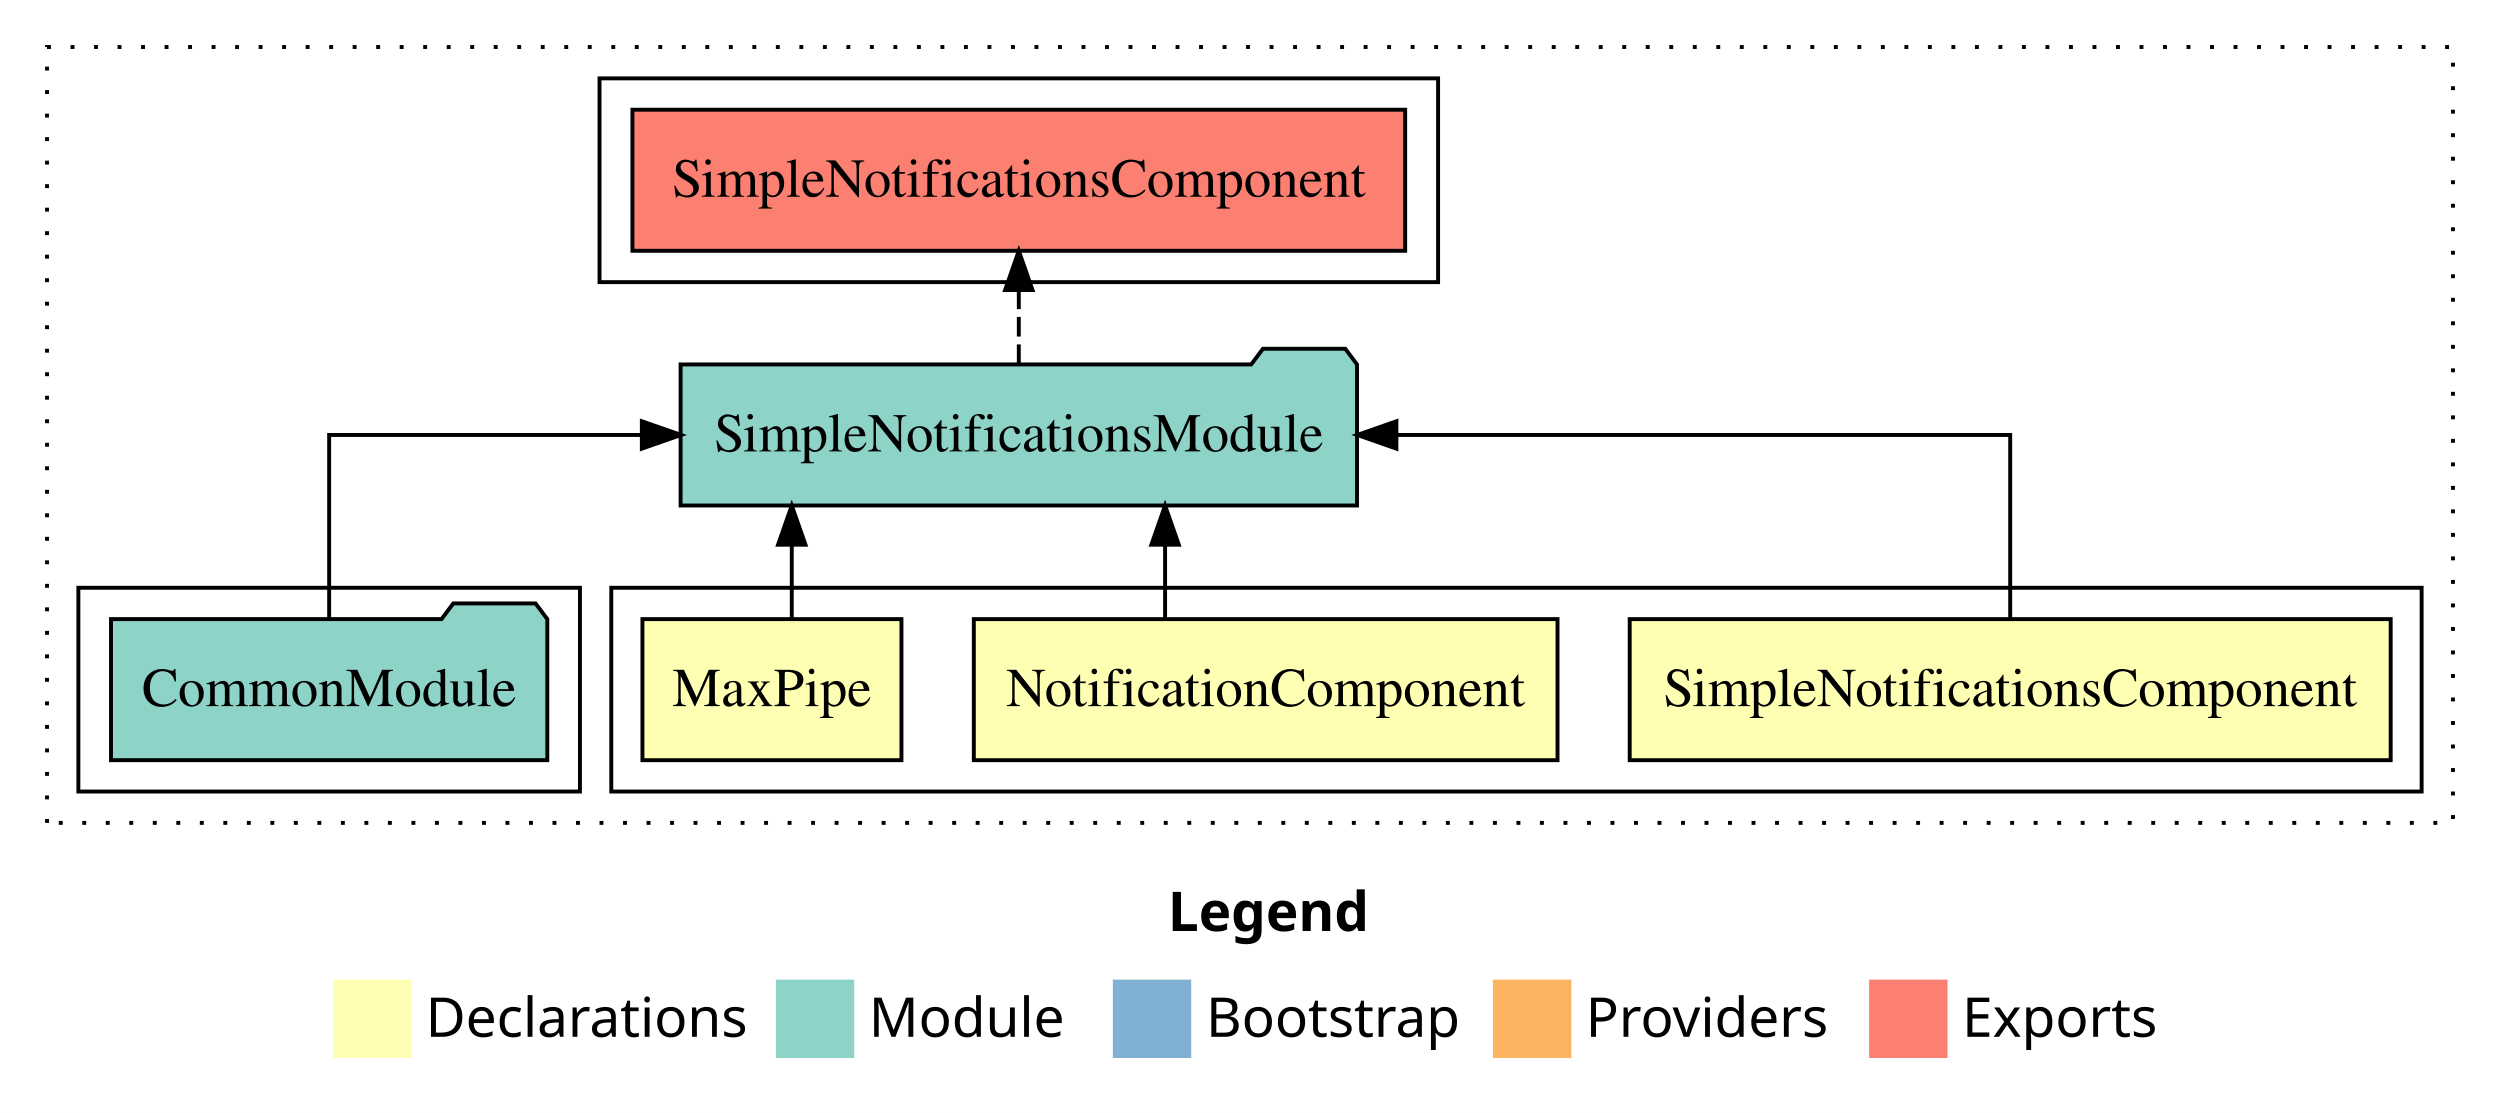
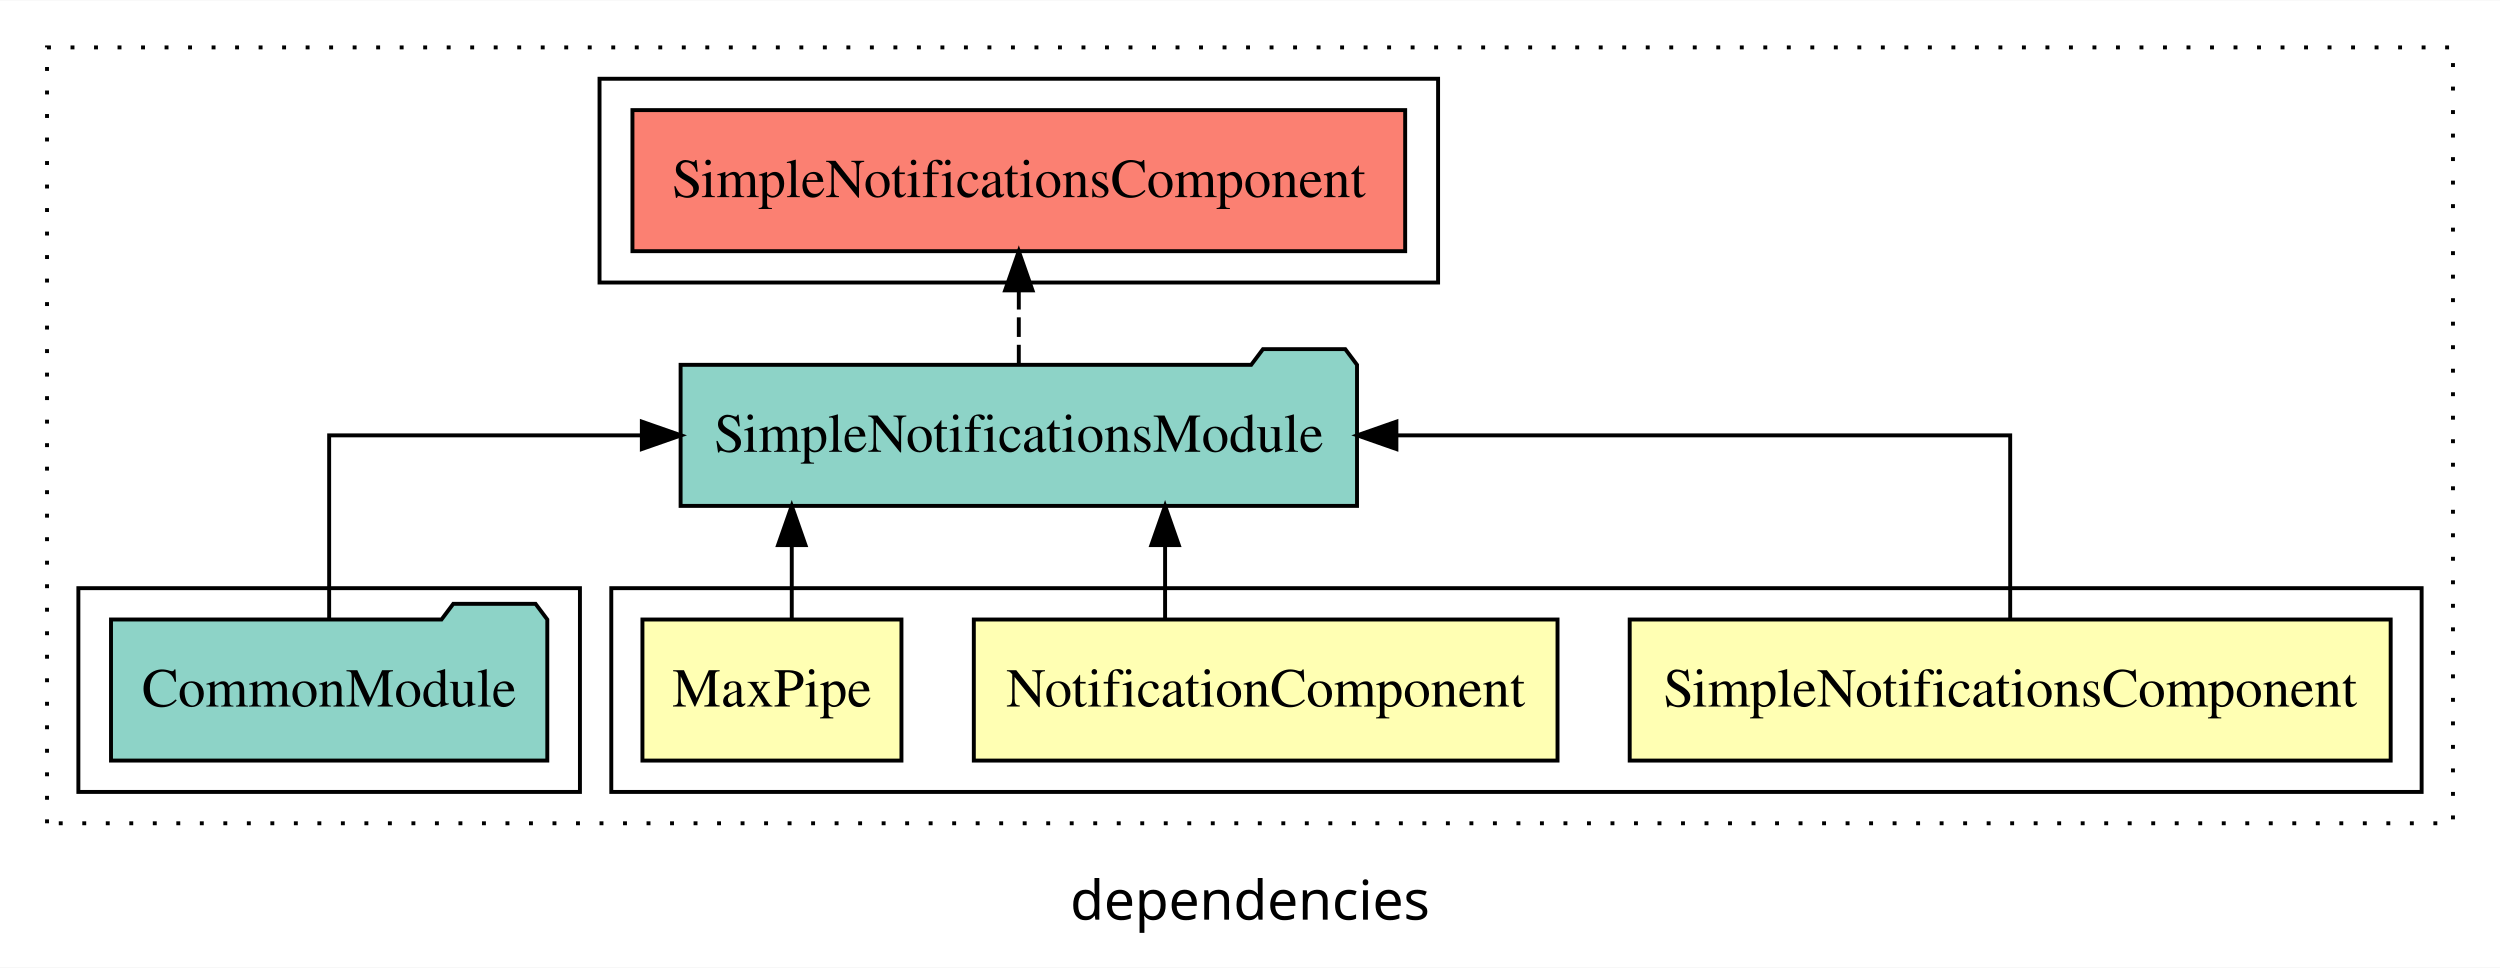
- <svg xmlns="http://www.w3.org/2000/svg" width="638pt" height="284pt" viewBox="0.00 0.00 638.00 284.00">
-   <g id="graph0" class="graph" transform="scale(1 1) rotate(0) translate(4 280)">
-     <polygon fill="white" stroke="transparent" points="-4,4 -4,-280 634,-280 634,4 -4,4" />
-     <text text-anchor="start" x="294.01" y="-42.4" font-family="sans-serif" font-weight="bold" font-size="14.00">Legend</text>
-     <polygon fill="#ffffb3" stroke="transparent" points="81,-10 81,-30 101,-30 101,-10 81,-10" />
-     <text text-anchor="start" x="104.63" y="-15.4" font-family="sans-serif" font-size="14.00">  Declarations</text>
-     <polygon fill="#8dd3c7" stroke="transparent" points="194,-10 194,-30 214,-30 214,-10 194,-10" />
-     <text text-anchor="start" x="217.73" y="-15.4" font-family="sans-serif" font-size="14.00">  Module</text>
-     <polygon fill="#80b1d3" stroke="transparent" points="280,-10 280,-30 300,-30 300,-10 280,-10" />
-     <text text-anchor="start" x="303.78" y="-15.4" font-family="sans-serif" font-size="14.00">  Bootstrap</text>
-     <polygon fill="#fdb462" stroke="transparent" points="377,-10 377,-30 397,-30 397,-10 377,-10" />
-     <text text-anchor="start" x="400.67" y="-15.4" font-family="sans-serif" font-size="14.00">  Providers</text>
-     <polygon fill="#fb8072" stroke="transparent" points="473,-10 473,-30 493,-30 493,-10 473,-10" />
-     <text text-anchor="start" x="496.73" y="-15.4" font-family="sans-serif" font-size="14.00">  Exports</text>
+ <svg xmlns="http://www.w3.org/2000/svg" width="638pt" height="247pt" viewBox="0.00 0.00 638.00 246.80">
+   <g id="graph0" class="graph" transform="scale(1 1) rotate(0) translate(4 242.8)">
+     <polygon fill="white" stroke="transparent" points="-4,4 -4,-242.8 634,-242.8 634,4 -4,4" />
+     <text text-anchor="middle" x="315" y="-8.2" font-family="sans-serif" font-size="14.00">dependencies</text>
    <g id="clust1" class="cluster">
-       <polygon fill="none" stroke="black" stroke-dasharray="1,5" points="8,-70 8,-268 622,-268 622,-70 8,-70" />
+       <polygon fill="none" stroke="black" stroke-dasharray="1,5" points="8,-32.8 8,-230.8 622,-230.8 622,-32.8 8,-32.8" />
    </g>
    <g id="clust2" class="cluster">
-       <polygon fill="none" stroke="black" points="152,-78 152,-130 614,-130 614,-78 152,-78" />
+       <polygon fill="none" stroke="black" points="152,-40.8 152,-92.8 614,-92.8 614,-40.8 152,-40.8" />
    </g>
    <g id="clust6" class="cluster">
-       <polygon fill="none" stroke="black" points="16,-78 16,-130 144,-130 144,-78 16,-78" />
+       <polygon fill="none" stroke="black" points="16,-40.8 16,-92.8 144,-92.8 144,-40.8 16,-40.8" />
    </g>
    <g id="clust7" class="cluster">
-       <polygon fill="none" stroke="black" points="149,-208 149,-260 363,-260 363,-208 149,-208" />
+       <polygon fill="none" stroke="black" points="149,-170.8 149,-222.8 363,-222.8 363,-170.8 149,-170.8" />
    </g>
    <g id="node1" class="node">
-       <polygon fill="#ffffb3" stroke="black" points="606.1,-122 411.9,-122 411.9,-86 606.1,-86 606.1,-122" />
-       <text text-anchor="middle" x="509" y="-99.8" font-family="Times,serif" font-size="14.00">SimpleNotificationsComponent</text>
+       <polygon fill="#ffffb3" stroke="black" points="606.1,-84.8 411.9,-84.8 411.9,-48.8 606.1,-48.8 606.1,-84.8" />
+       <text text-anchor="middle" x="509" y="-62.6" font-family="Times,serif" font-size="14.00">SimpleNotificationsComponent</text>
    </g>
    <g id="node4" class="node">
-       <polygon fill="#8dd3c7" stroke="black" points="342.31,-187 339.31,-191 318.31,-191 315.31,-187 169.69,-187 169.69,-151 342.31,-151 342.31,-187" />
-       <text text-anchor="middle" x="256" y="-164.8" font-family="Times,serif" font-size="14.00">SimpleNotificationsModule</text>
+       <polygon fill="#8dd3c7" stroke="black" points="342.31,-149.8 339.31,-153.8 318.31,-153.8 315.31,-149.8 169.69,-149.8 169.69,-113.8 342.31,-113.8 342.31,-149.8" />
+       <text text-anchor="middle" x="256" y="-127.6" font-family="Times,serif" font-size="14.00">SimpleNotificationsModule</text>
    </g>
    <g id="edge1" class="edge">
-       <path fill="none" stroke="black" d="M509,-122.11C509,-141.34 509,-169 509,-169 509,-169 352.36,-169 352.36,-169" />
-       <polygon fill="black" stroke="black" points="352.36,-165.5 342.36,-169 352.36,-172.5 352.36,-165.5" />
+       <path fill="none" stroke="black" d="M509,-84.91C509,-104.14 509,-131.8 509,-131.8 509,-131.8 352.36,-131.8 352.36,-131.8" />
+       <polygon fill="black" stroke="black" points="352.36,-128.3 342.36,-131.8 352.36,-135.3 352.36,-128.3" />
    </g>
    <g id="node2" class="node">
-       <polygon fill="#ffffb3" stroke="black" points="393.48,-122 244.52,-122 244.52,-86 393.48,-86 393.48,-122" />
-       <text text-anchor="middle" x="319" y="-99.8" font-family="Times,serif" font-size="14.00">NotificationComponent</text>
+       <polygon fill="#ffffb3" stroke="black" points="393.48,-84.8 244.52,-84.8 244.52,-48.8 393.48,-48.8 393.48,-84.8" />
+       <text text-anchor="middle" x="319" y="-62.6" font-family="Times,serif" font-size="14.00">NotificationComponent</text>
    </g>
    <g id="edge2" class="edge">
-       <path fill="none" stroke="black" d="M293.33,-122.11C293.33,-122.11 293.33,-140.99 293.33,-140.99" />
-       <polygon fill="black" stroke="black" points="289.83,-140.99 293.33,-150.99 296.83,-140.99 289.83,-140.99" />
+       <path fill="none" stroke="black" d="M293.33,-84.91C293.33,-84.91 293.33,-103.79 293.33,-103.79" />
+       <polygon fill="black" stroke="black" points="289.83,-103.79 293.33,-113.79 296.83,-103.79 289.83,-103.79" />
    </g>
    <g id="node3" class="node">
-       <polygon fill="#ffffb3" stroke="black" points="226.05,-122 159.95,-122 159.95,-86 226.05,-86 226.05,-122" />
-       <text text-anchor="middle" x="193" y="-99.8" font-family="Times,serif" font-size="14.00">MaxPipe</text>
+       <polygon fill="#ffffb3" stroke="black" points="226.05,-84.8 159.95,-84.8 159.95,-48.8 226.05,-48.8 226.05,-84.8" />
+       <text text-anchor="middle" x="193" y="-62.6" font-family="Times,serif" font-size="14.00">MaxPipe</text>
    </g>
    <g id="edge3" class="edge">
-       <path fill="none" stroke="black" d="M198.06,-122.11C198.06,-122.11 198.06,-140.99 198.06,-140.99" />
-       <polygon fill="black" stroke="black" points="194.56,-140.99 198.06,-150.99 201.56,-140.99 194.56,-140.99" />
+       <path fill="none" stroke="black" d="M198.06,-84.91C198.06,-84.91 198.06,-103.79 198.06,-103.79" />
+       <polygon fill="black" stroke="black" points="194.56,-103.79 198.06,-113.79 201.56,-103.79 194.56,-103.79" />
    </g>
    <g id="node6" class="node">
-       <polygon fill="#fb8072" stroke="black" points="354.6,-252 157.4,-252 157.4,-216 354.6,-216 354.6,-252" />
-       <text text-anchor="middle" x="256" y="-229.8" font-family="Times,serif" font-size="14.00">SimpleNotificationsComponent </text>
+       <polygon fill="#fb8072" stroke="black" points="354.6,-214.8 157.4,-214.8 157.4,-178.8 354.6,-178.8 354.6,-214.8" />
+       <text text-anchor="middle" x="256" y="-192.6" font-family="Times,serif" font-size="14.00">SimpleNotificationsComponent </text>
    </g>
    <g id="edge5" class="edge">
-       <path fill="none" stroke="black" stroke-dasharray="5,2" d="M256,-187.11C256,-187.11 256,-205.99 256,-205.99" />
-       <polygon fill="black" stroke="black" points="252.5,-205.99 256,-215.99 259.5,-205.99 252.5,-205.99" />
+       <path fill="none" stroke="black" stroke-dasharray="5,2" d="M256,-149.91C256,-149.91 256,-168.79 256,-168.79" />
+       <polygon fill="black" stroke="black" points="252.5,-168.79 256,-178.79 259.5,-168.79 252.5,-168.79" />
    </g>
    <g id="node5" class="node">
-       <polygon fill="#8dd3c7" stroke="black" points="135.67,-122 132.67,-126 111.67,-126 108.67,-122 24.33,-122 24.33,-86 135.67,-86 135.67,-122" />
-       <text text-anchor="middle" x="80" y="-99.8" font-family="Times,serif" font-size="14.00">CommonModule</text>
+       <polygon fill="#8dd3c7" stroke="black" points="135.67,-84.8 132.67,-88.8 111.67,-88.8 108.67,-84.8 24.33,-84.8 24.33,-48.8 135.67,-48.8 135.67,-84.8" />
+       <text text-anchor="middle" x="80" y="-62.6" font-family="Times,serif" font-size="14.00">CommonModule</text>
    </g>
    <g id="edge4" class="edge">
-       <path fill="none" stroke="black" d="M80,-122.11C80,-141.34 80,-169 80,-169 80,-169 159.8,-169 159.8,-169" />
-       <polygon fill="black" stroke="black" points="159.8,-172.5 169.8,-169 159.8,-165.5 159.8,-172.5" />
+       <path fill="none" stroke="black" d="M80,-84.91C80,-104.14 80,-131.8 80,-131.8 80,-131.8 159.8,-131.8 159.8,-131.8" />
+       <polygon fill="black" stroke="black" points="159.8,-135.3 169.8,-131.8 159.8,-128.3 159.8,-135.3" />
    </g>
  </g>
</svg>
